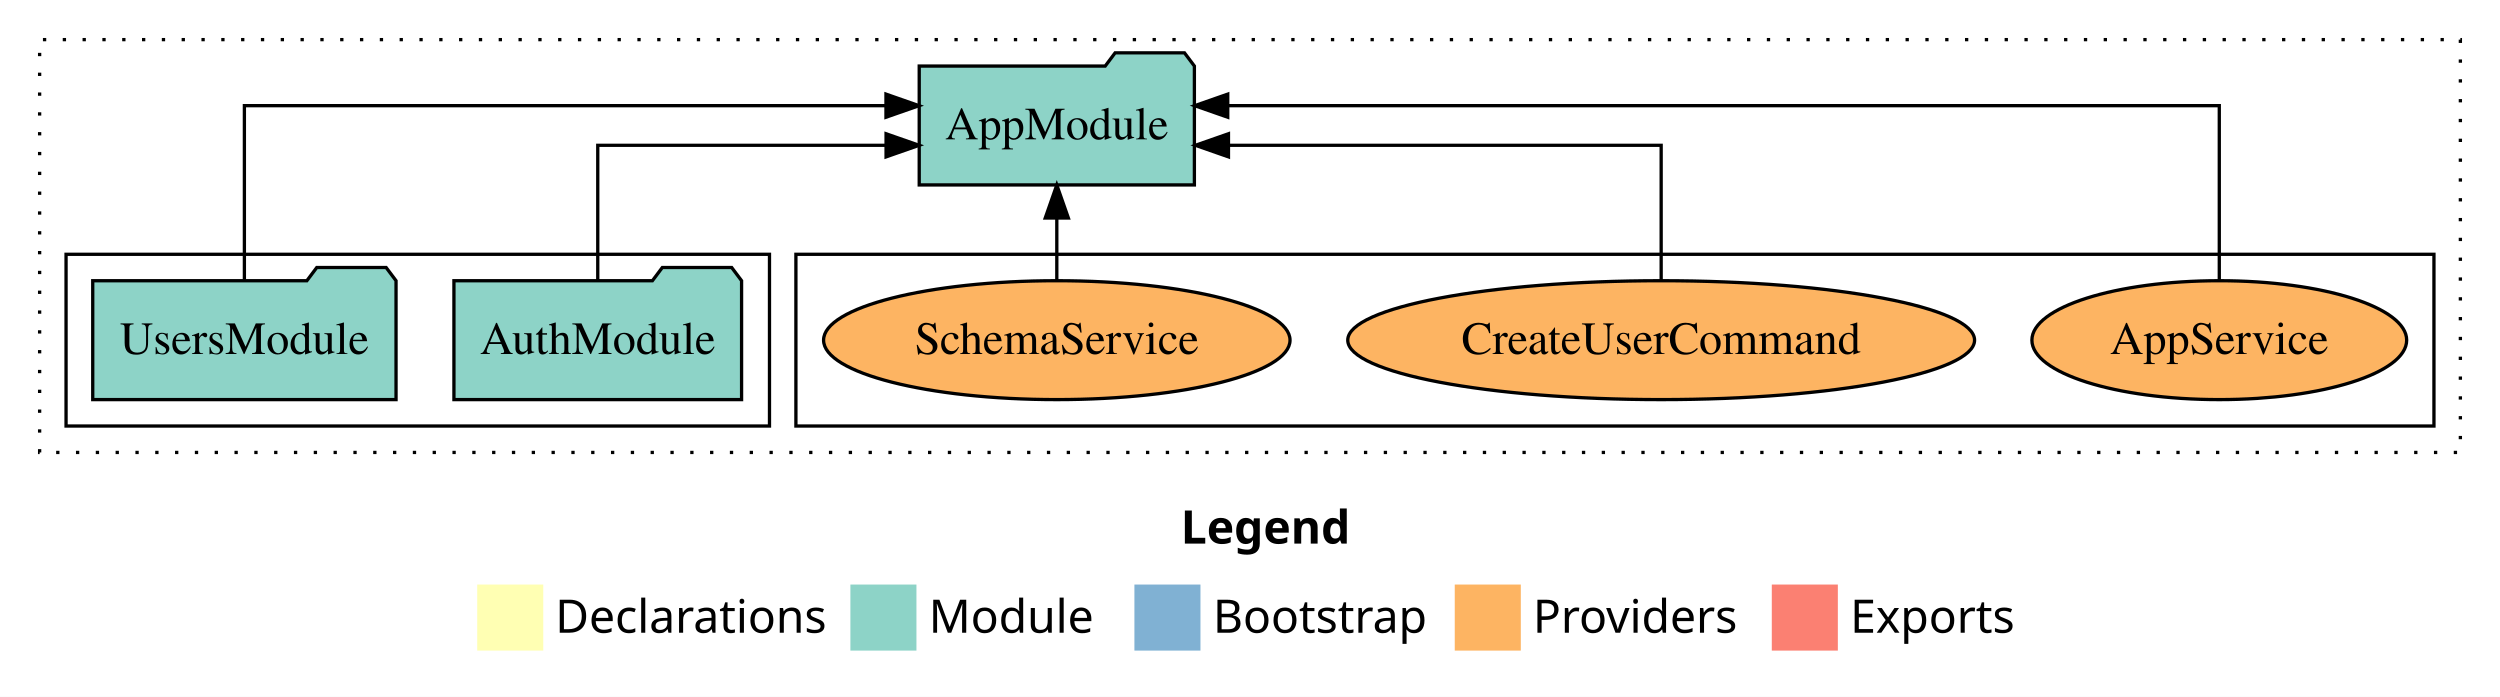
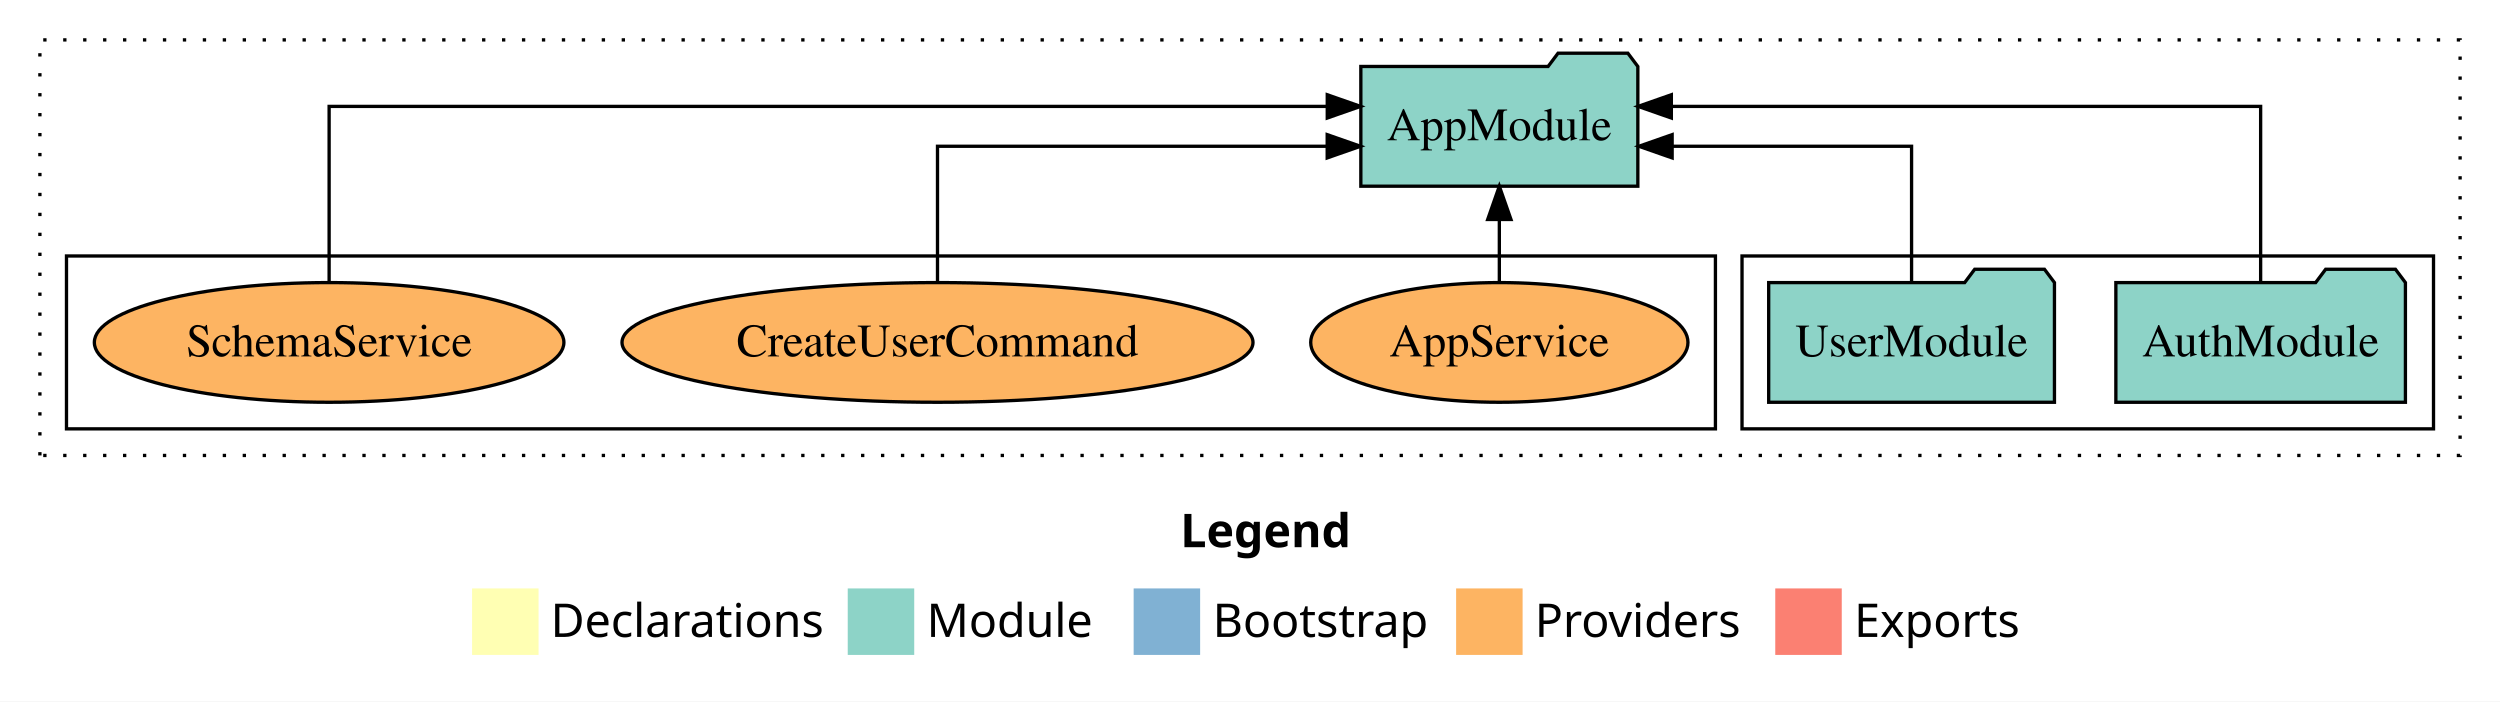
- <svg xmlns="http://www.w3.org/2000/svg" width="757pt" height="211pt" viewBox="0.00 0.00 757.00 211.00">
+ <svg xmlns="http://www.w3.org/2000/svg" width="752pt" height="211pt" viewBox="0.00 0.00 752.00 211.00">
  <g id="graph0" class="graph" transform="scale(1 1) rotate(0) translate(4 207)">
-     <polygon fill="white" stroke="transparent" points="-4,4 -4,-207 753,-207 753,4 -4,4" />
-     <text text-anchor="start" x="353.51" y="-42.4" font-family="Times-12" font-weight="bold" font-size="14.00">Legend</text>
-     <polygon fill="#ffffb3" stroke="transparent" points="140.5,-10 140.5,-30 160.5,-30 160.5,-10 140.5,-10" />
-     <text text-anchor="start" x="164.13" y="-15.4" font-family="Times-12" font-size="14.00">  Declarations</text>
-     <polygon fill="#8dd3c7" stroke="transparent" points="253.5,-10 253.5,-30 273.5,-30 273.5,-10 253.5,-10" />
-     <text text-anchor="start" x="277.23" y="-15.4" font-family="Times-12" font-size="14.00">  Module</text>
-     <polygon fill="#80b1d3" stroke="transparent" points="339.5,-10 339.5,-30 359.5,-30 359.5,-10 339.5,-10" />
-     <text text-anchor="start" x="363.28" y="-15.4" font-family="Times-12" font-size="14.00">  Bootstrap</text>
-     <polygon fill="#fdb462" stroke="transparent" points="436.5,-10 436.5,-30 456.5,-30 456.5,-10 436.5,-10" />
-     <text text-anchor="start" x="460.17" y="-15.4" font-family="Times-12" font-size="14.00">  Providers</text>
-     <polygon fill="#fb8072" stroke="transparent" points="532.5,-10 532.5,-30 552.5,-30 552.5,-10 532.5,-10" />
-     <text text-anchor="start" x="556.23" y="-15.4" font-family="Times-12" font-size="14.00">  Exports</text>
+     <polygon fill="white" stroke="transparent" points="-4,4 -4,-207 748,-207 748,4 -4,4" />
+     <text text-anchor="start" x="351.01" y="-42.4" font-family="Times-12" font-weight="bold" font-size="14.00">Legend</text>
+     <polygon fill="#ffffb3" stroke="transparent" points="138,-10 138,-30 158,-30 158,-10 138,-10" />
+     <text text-anchor="start" x="161.63" y="-15.4" font-family="Times-12" font-size="14.00">  Declarations</text>
+     <polygon fill="#8dd3c7" stroke="transparent" points="251,-10 251,-30 271,-30 271,-10 251,-10" />
+     <text text-anchor="start" x="274.73" y="-15.4" font-family="Times-12" font-size="14.00">  Module</text>
+     <polygon fill="#80b1d3" stroke="transparent" points="337,-10 337,-30 357,-30 357,-10 337,-10" />
+     <text text-anchor="start" x="360.78" y="-15.4" font-family="Times-12" font-size="14.00">  Bootstrap</text>
+     <polygon fill="#fdb462" stroke="transparent" points="434,-10 434,-30 454,-30 454,-10 434,-10" />
+     <text text-anchor="start" x="457.67" y="-15.4" font-family="Times-12" font-size="14.00">  Providers</text>
+     <polygon fill="#fb8072" stroke="transparent" points="530,-10 530,-30 550,-30 550,-10 530,-10" />
+     <text text-anchor="start" x="553.73" y="-15.4" font-family="Times-12" font-size="14.00">  Exports</text>
    <g id="clust1" class="cluster">
-       <polygon fill="none" stroke="black" stroke-dasharray="1,5" points="8,-70 8,-195 741,-195 741,-70 8,-70" />
+       <polygon fill="none" stroke="black" stroke-dasharray="1,5" points="8,-70 8,-195 736,-195 736,-70 8,-70" />
+     </g>
+     <g id="clust3" class="cluster">
+       <polygon fill="none" stroke="black" points="520,-78 520,-130 728,-130 728,-78 520,-78" />
    </g>
    <g id="clust6" class="cluster">
-       <polygon fill="none" stroke="black" points="237,-78 237,-130 733,-130 733,-78 237,-78" />
-     </g>
-     <g id="clust3" class="cluster">
-       <polygon fill="none" stroke="black" points="16,-78 16,-130 229,-130 229,-78 16,-78" />
+       <polygon fill="none" stroke="black" points="16,-78 16,-130 512,-130 512,-78 16,-78" />
    </g>
    <g id="node1" class="node">
-       <polygon fill="#8dd3c7" stroke="black" points="220.55,-122 217.55,-126 196.55,-126 193.55,-122 133.45,-122 133.45,-86 220.55,-86 220.55,-122" />
-       <text text-anchor="middle" x="177" y="-99.8" font-family="Times,serif" font-size="14.00">AuthModule</text>
+       <polygon fill="#8dd3c7" stroke="black" points="719.55,-122 716.55,-126 695.55,-126 692.55,-122 632.45,-122 632.45,-86 719.55,-86 719.55,-122" />
+       <text text-anchor="middle" x="676" y="-99.8" font-family="Times,serif" font-size="14.00">AuthModule</text>
    </g>
    <g id="node3" class="node">
-       <polygon fill="#8dd3c7" stroke="black" points="357.66,-187 354.66,-191 333.66,-191 330.66,-187 274.34,-187 274.34,-151 357.66,-151 357.66,-187" />
-       <text text-anchor="middle" x="316" y="-164.8" font-family="Times,serif" font-size="14.00">AppModule</text>
+       <polygon fill="#8dd3c7" stroke="black" points="488.66,-187 485.66,-191 464.66,-191 461.66,-187 405.34,-187 405.34,-151 488.66,-151 488.66,-187" />
+       <text text-anchor="middle" x="447" y="-164.8" font-family="Times,serif" font-size="14.00">AppModule</text>
    </g>
    <g id="edge1" class="edge">
-       <path fill="none" stroke="black" d="M177,-122.02C177,-139.37 177,-163 177,-163 177,-163 264.3,-163 264.3,-163" />
-       <polygon fill="black" stroke="black" points="264.3,-166.5 274.3,-163 264.3,-159.5 264.3,-166.5" />
+       <path fill="none" stroke="black" d="M676,-122.28C676,-143.32 676,-175 676,-175 676,-175 498.74,-175 498.74,-175" />
+       <polygon fill="black" stroke="black" points="498.74,-171.5 488.74,-175 498.74,-178.5 498.74,-171.5" />
    </g>
    <g id="node2" class="node">
-       <polygon fill="#8dd3c7" stroke="black" points="115.92,-122 112.92,-126 91.92,-126 88.92,-122 24.08,-122 24.08,-86 115.92,-86 115.92,-122" />
-       <text text-anchor="middle" x="70" y="-99.8" font-family="Times,serif" font-size="14.00">UsersModule</text>
+       <polygon fill="#8dd3c7" stroke="black" points="613.98,-122 610.98,-126 589.98,-126 586.98,-122 528.02,-122 528.02,-86 613.98,-86 613.98,-122" />
+       <text text-anchor="middle" x="571" y="-99.8" font-family="Times,serif" font-size="14.00">UserModule</text>
    </g>
    <g id="edge2" class="edge">
-       <path fill="none" stroke="black" d="M70,-122.28C70,-143.32 70,-175 70,-175 70,-175 264.27,-175 264.27,-175" />
-       <polygon fill="black" stroke="black" points="264.27,-178.5 274.27,-175 264.27,-171.5 264.27,-178.5" />
+       <path fill="none" stroke="black" d="M571,-122.02C571,-139.37 571,-163 571,-163 571,-163 498.98,-163 498.98,-163" />
+       <polygon fill="black" stroke="black" points="498.98,-159.5 488.98,-163 498.98,-166.5 498.98,-159.5" />
    </g>
    <g id="node4" class="node">
-       <ellipse fill="#fdb462" stroke="black" cx="668" cy="-104" rx="56.74" ry="18" />
-       <text text-anchor="middle" x="668" y="-99.8" font-family="Times,serif" font-size="14.00">AppService</text>
+       <ellipse fill="#fdb462" stroke="black" cx="447" cy="-104" rx="56.74" ry="18" />
+       <text text-anchor="middle" x="447" y="-99.8" font-family="Times,serif" font-size="14.00">AppService</text>
    </g>
    <g id="edge3" class="edge">
-       <path fill="none" stroke="black" d="M668,-122.28C668,-143.32 668,-175 668,-175 668,-175 367.76,-175 367.76,-175" />
-       <polygon fill="black" stroke="black" points="367.76,-171.5 357.76,-175 367.76,-178.5 367.76,-171.5" />
+       <path fill="none" stroke="black" d="M447,-122.11C447,-122.11 447,-140.99 447,-140.99" />
+       <polygon fill="black" stroke="black" points="443.5,-140.99 447,-150.99 450.5,-140.99 443.5,-140.99" />
    </g>
    <g id="node5" class="node">
-       <ellipse fill="#fdb462" stroke="black" cx="499" cy="-104" rx="94.9" ry="18" />
-       <text text-anchor="middle" x="499" y="-99.8" font-family="Times,serif" font-size="14.00">CreateUserCommand</text>
+       <ellipse fill="#fdb462" stroke="black" cx="278" cy="-104" rx="94.9" ry="18" />
+       <text text-anchor="middle" x="278" y="-99.8" font-family="Times,serif" font-size="14.00">CreateUserCommand</text>
    </g>
    <g id="edge4" class="edge">
-       <path fill="none" stroke="black" d="M499,-122.02C499,-139.37 499,-163 499,-163 499,-163 367.98,-163 367.98,-163" />
-       <polygon fill="black" stroke="black" points="367.98,-159.5 357.98,-163 367.98,-166.5 367.98,-159.5" />
+       <path fill="none" stroke="black" d="M278,-122.02C278,-139.37 278,-163 278,-163 278,-163 395.22,-163 395.22,-163" />
+       <polygon fill="black" stroke="black" points="395.22,-166.5 405.22,-163 395.22,-159.5 395.22,-166.5" />
    </g>
    <g id="node6" class="node">
-       <ellipse fill="#fdb462" stroke="black" cx="316" cy="-104" rx="70.62" ry="18" />
-       <text text-anchor="middle" x="316" y="-99.8" font-family="Times,serif" font-size="14.00">SchemaService</text>
+       <ellipse fill="#fdb462" stroke="black" cx="95" cy="-104" rx="70.62" ry="18" />
+       <text text-anchor="middle" x="95" y="-99.8" font-family="Times,serif" font-size="14.00">SchemaService</text>
    </g>
    <g id="edge5" class="edge">
-       <path fill="none" stroke="black" d="M316,-122.11C316,-122.11 316,-140.99 316,-140.99" />
-       <polygon fill="black" stroke="black" points="312.5,-140.99 316,-150.99 319.5,-140.99 312.5,-140.99" />
+       <path fill="none" stroke="black" d="M95,-122.28C95,-143.32 95,-175 95,-175 95,-175 395.24,-175 395.24,-175" />
+       <polygon fill="black" stroke="black" points="395.24,-178.5 405.24,-175 395.24,-171.5 395.24,-178.5" />
    </g>
  </g>
</svg>
